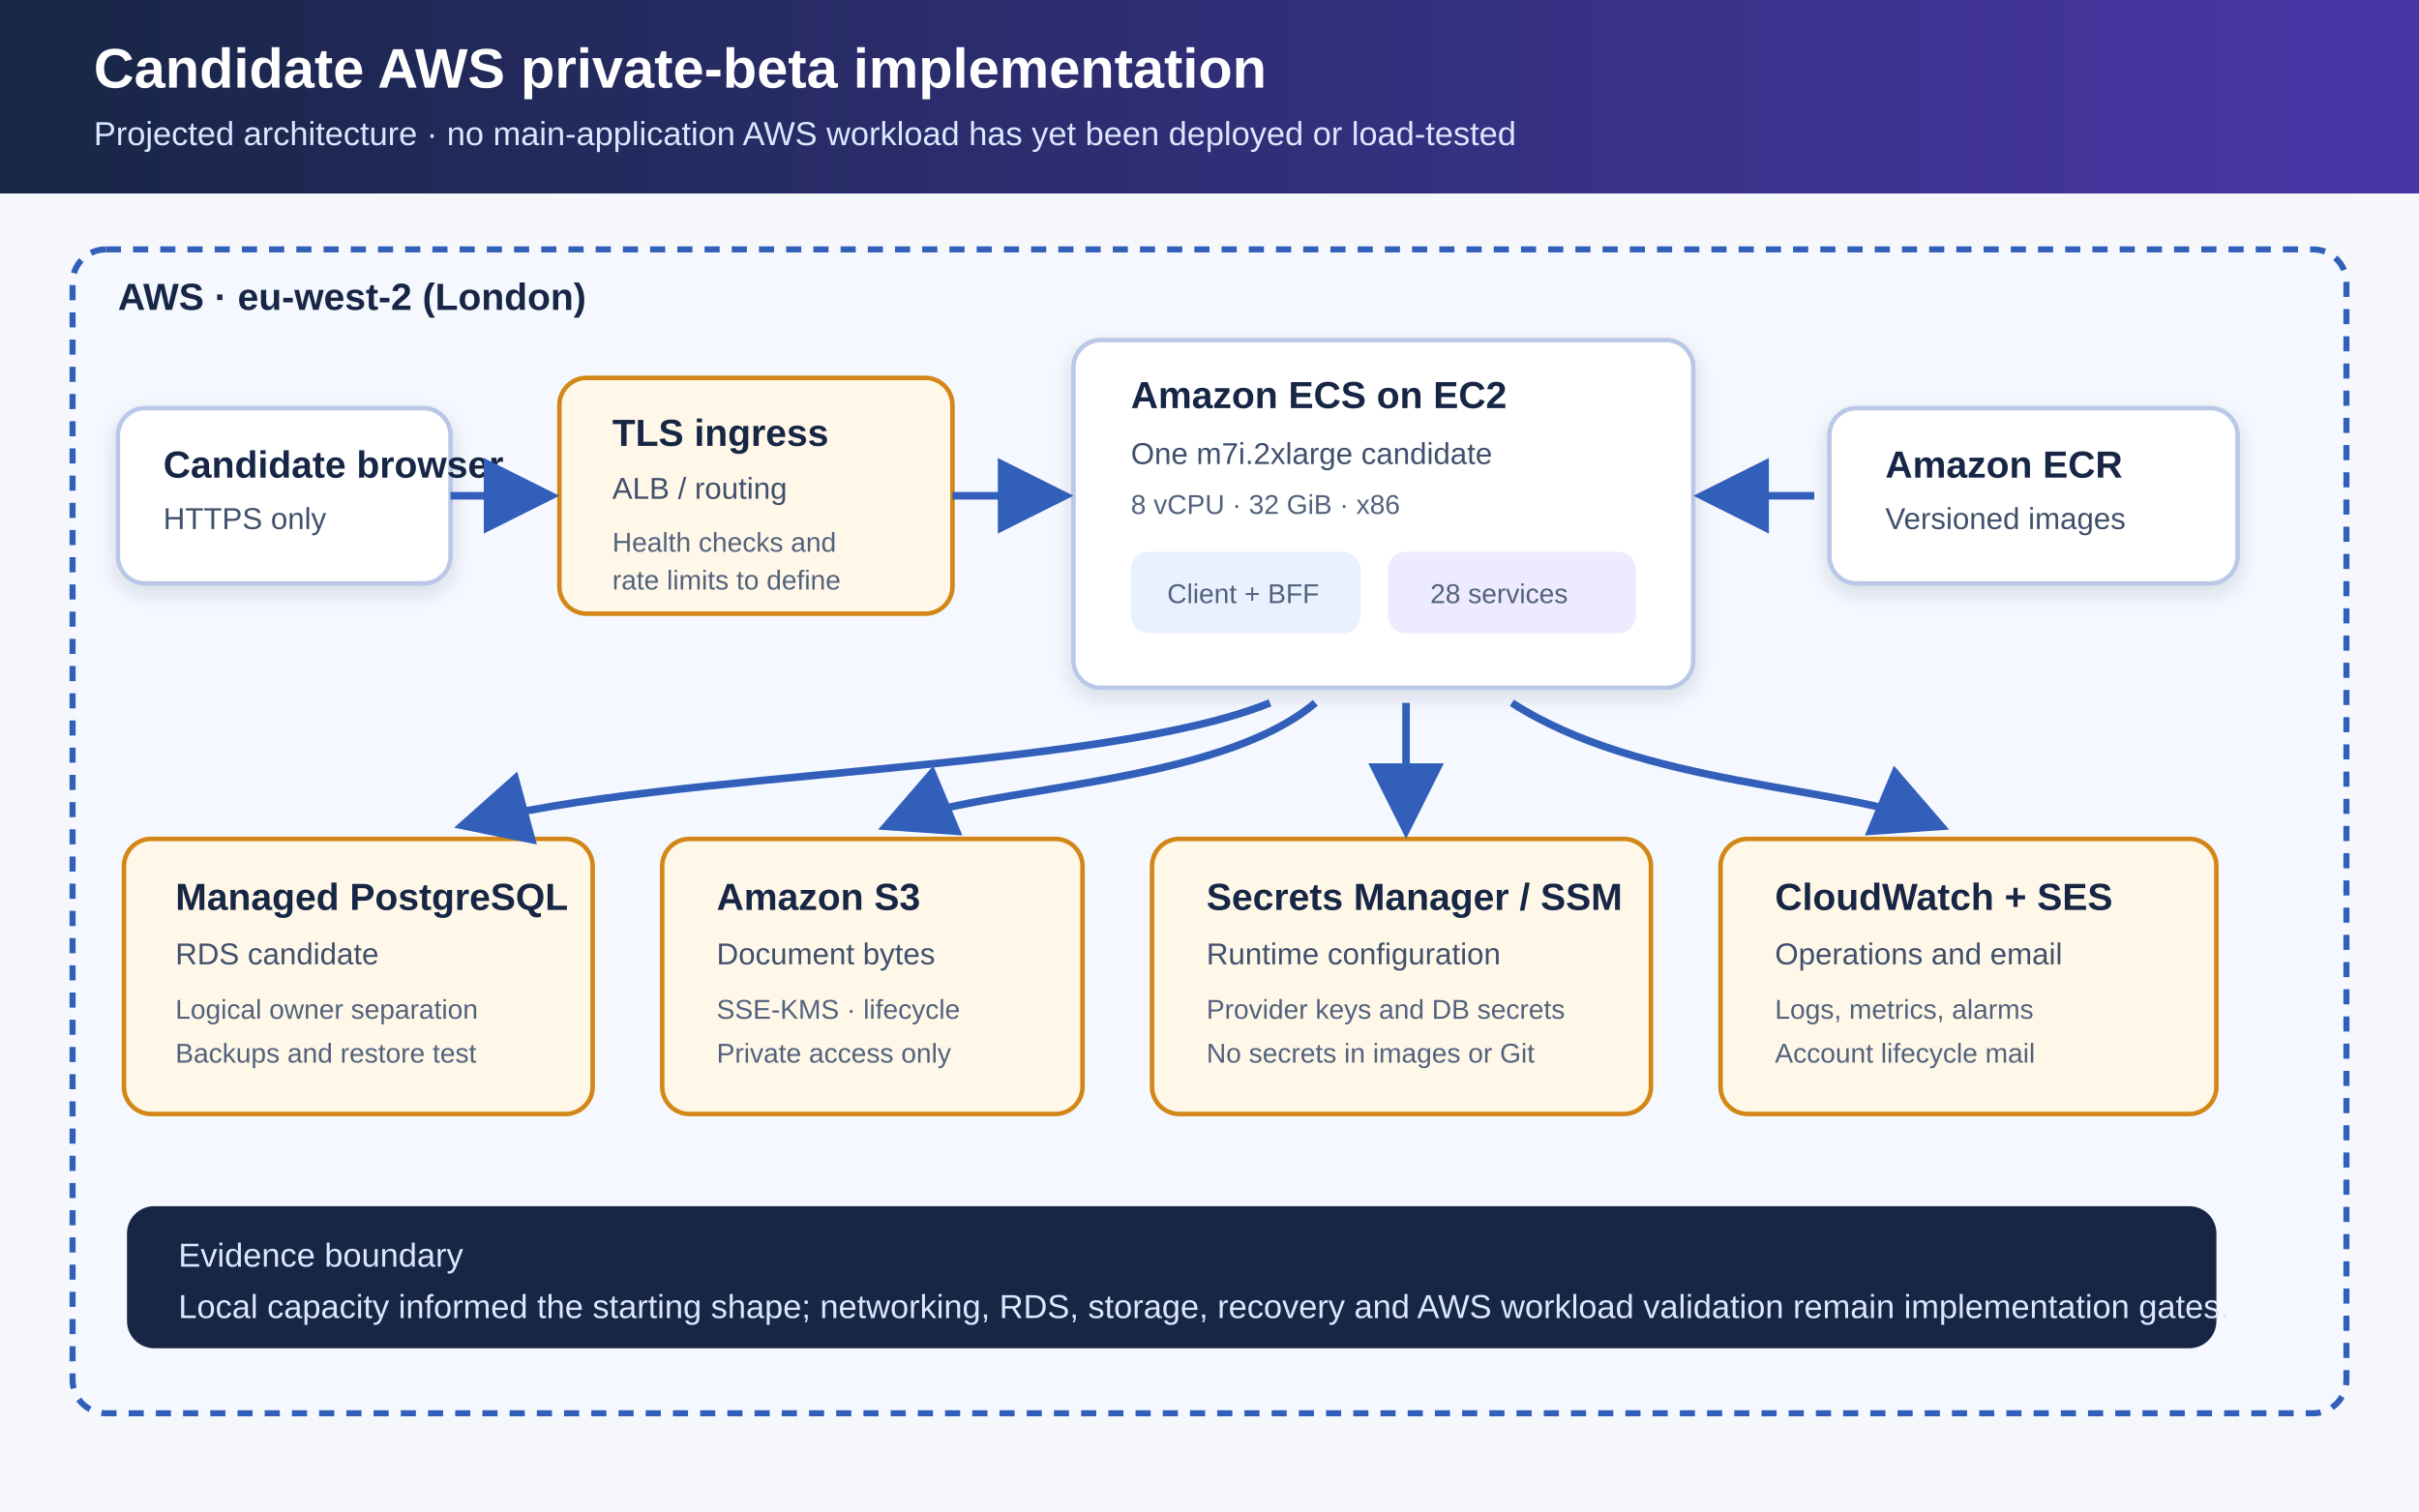
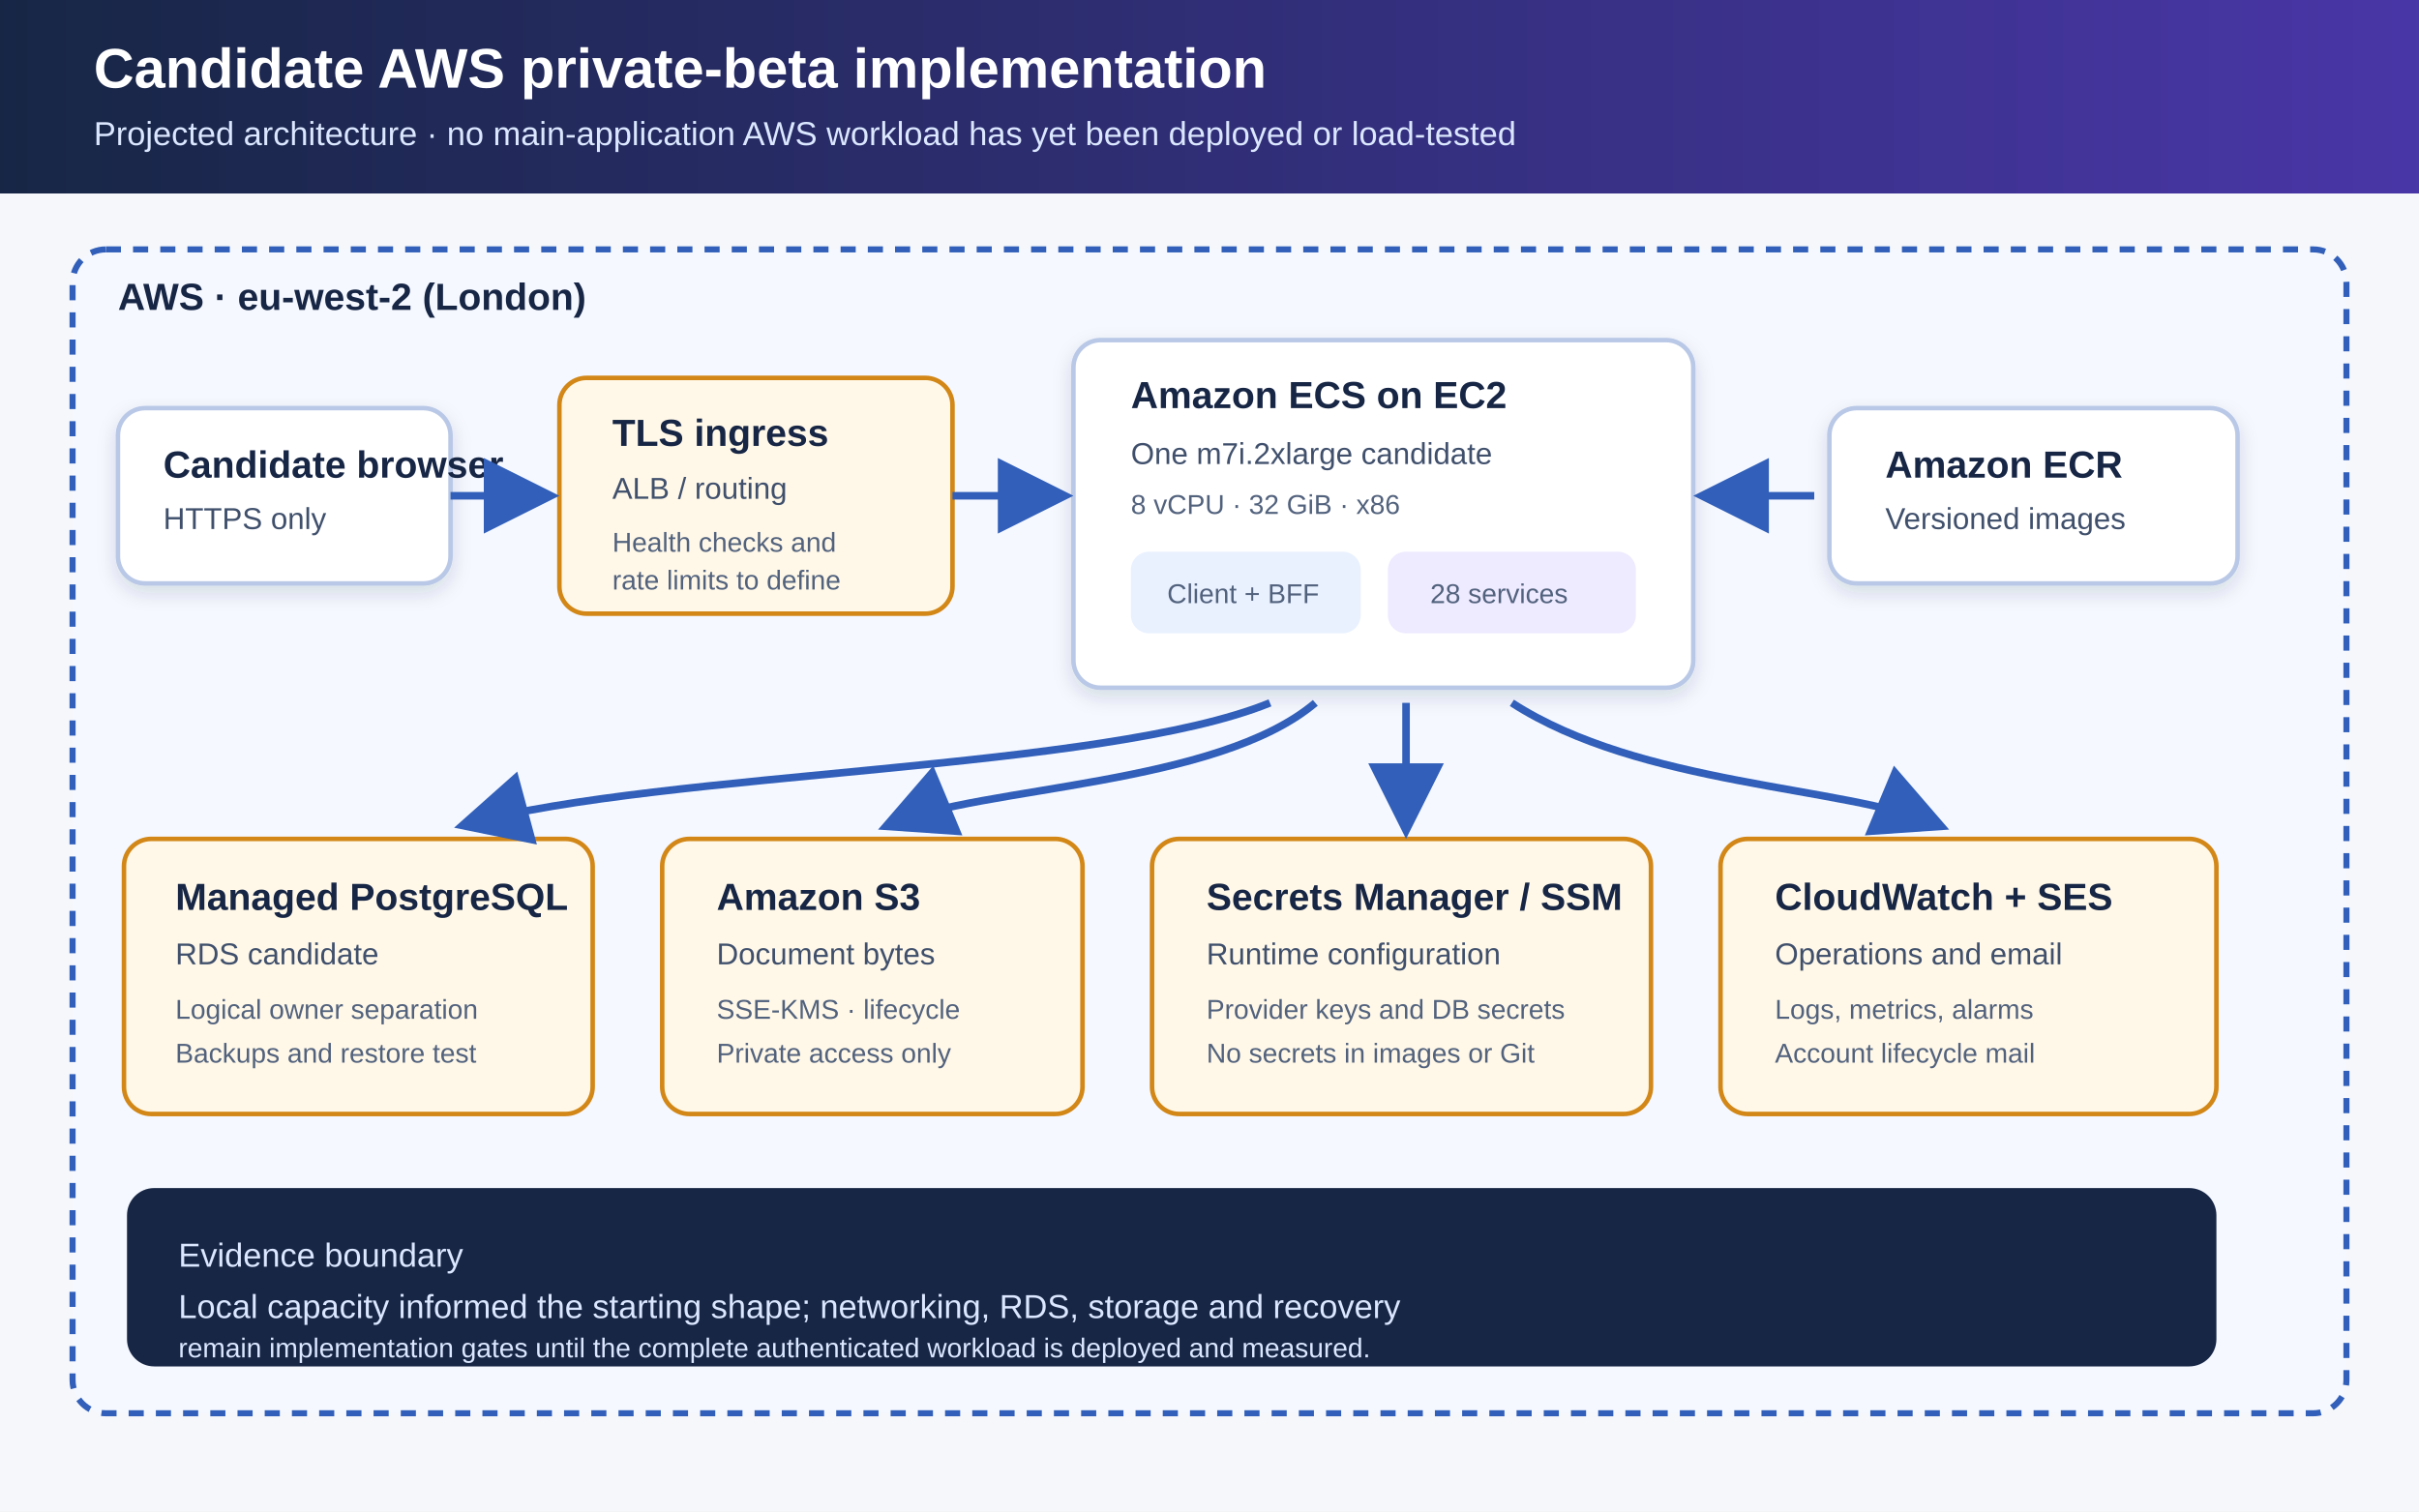
<svg xmlns="http://www.w3.org/2000/svg" width="1600" height="1000" viewBox="0 0 1600 1000" role="img" aria-labelledby="title description">
  <defs>
    <linearGradient id="header" x1="0" x2="1">
      <stop stop-color="#172645" />
      <stop offset="1" stop-color="#4936a7" />
    </linearGradient>
    <marker id="arrow" markerWidth="10" markerHeight="10" refX="8" refY="5" orient="auto">
      <path d="M0,0 L10,5 L0,10 z" fill="#315fb9" />
    </marker>
    <filter id="shadow" x="-10%" y="-10%" width="120%" height="130%">
      <feDropShadow dx="0" dy="5" stdDeviation="6" flood-color="#172645" flood-opacity=".14" />
    </filter>
    <style>
      .title{font:700 37px Arial,sans-serif;fill:white}.sub{font:22px Arial,sans-serif;fill:#dbe7ff}.label{font:700 25px Arial,sans-serif;fill:#172645}.copy{font:20px Arial,sans-serif;fill:#40506c}.small{font:18px Arial,sans-serif;fill:#52627d}.box{fill:white;stroke:#b9c8e6;stroke-width:3;rx:18;filter:url(#shadow)}.aws{fill:#f5f8ff;stroke:#315fb9;stroke-width:4;stroke-dasharray:10 8;rx:22}.planned{fill:#fff8e8;stroke:#d28717;stroke-width:3;rx:18}.arrow{fill:none;stroke:#315fb9;stroke-width:5;marker-end:url(#arrow)}
    </style>
  </defs>
  <rect width="1600" height="1000" fill="#f5f7fb" />
  <rect width="1600" height="128" fill="url(#header)" />
  <text x="62" y="58" class="title">Candidate AWS private-beta implementation</text>
  <text x="62" y="96" class="sub">Projected architecture · no main-application AWS workload has yet been deployed or load-tested</text>
  <rect x="48" y="165" width="1504" height="770" class="aws" />
  <text x="78" y="205" class="label">AWS · eu-west-2 (London)</text>
  <rect x="78" y="270" width="220" height="116" class="box" />
  <text x="108" y="316" class="label">Candidate browser</text>
  <text x="108" y="350" class="copy">HTTPS only</text>
  <rect x="370" y="250" width="260" height="156" class="planned" />
  <text x="405" y="295" class="label">TLS ingress</text>
  <text x="405" y="330" class="copy">ALB / routing</text>
  <text x="405" y="365" class="small">Health checks and</text>
  <text x="405" y="390" class="small">rate limits to define</text>
  <rect x="710" y="225" width="410" height="230" class="box" />
  <text x="748" y="270" class="label">Amazon ECS on EC2</text>
  <text x="748" y="307" class="copy">One m7i.2xlarge candidate</text>
  <text x="748" y="340" class="small">8 vCPU · 32 GiB · x86</text>
  <rect x="748" y="365" width="152" height="54" rx="12" fill="#e9f1ff" />
  <text x="772" y="399" class="small">Client + BFF</text>
  <rect x="918" y="365" width="164" height="54" rx="12" fill="#eeeaff" />
  <text x="946" y="399" class="small">28 services</text>
  <rect x="1210" y="270" width="270" height="116" class="box" />
  <text x="1247" y="316" class="label">Amazon ECR</text>
  <text x="1247" y="350" class="copy">Versioned images</text>
  <path d="M298 328 H360" class="arrow" />
  <path d="M630 328 H700" class="arrow" />
  <path d="M1200 328 H1130" class="arrow" />
  <rect x="82" y="555" width="310" height="182" class="planned" />
  <text x="116" y="602" class="label">Managed PostgreSQL</text>
  <text x="116" y="638" class="copy">RDS candidate</text>
  <text x="116" y="674" class="small">Logical owner separation</text>
  <text x="116" y="703" class="small">Backups and restore test</text>
  <rect x="438" y="555" width="278" height="182" class="planned" />
  <text x="474" y="602" class="label">Amazon S3</text>
  <text x="474" y="638" class="copy">Document bytes</text>
  <text x="474" y="674" class="small">SSE-KMS · lifecycle</text>
  <text x="474" y="703" class="small">Private access only</text>
  <rect x="762" y="555" width="330" height="182" class="planned" />
  <text x="798" y="602" class="label">Secrets Manager / SSM</text>
  <text x="798" y="638" class="copy">Runtime configuration</text>
  <text x="798" y="674" class="small">Provider keys and DB secrets</text>
  <text x="798" y="703" class="small">No secrets in images or Git</text>
  <rect x="1138" y="555" width="328" height="182" class="planned" />
  <text x="1174" y="602" class="label">CloudWatch + SES</text>
  <text x="1174" y="638" class="copy">Operations and email</text>
  <text x="1174" y="674" class="small">Logs, metrics, alarms</text>
  <text x="1174" y="703" class="small">Account lifecycle mail</text>
  <path d="M840 465 C730 510 440 510 310 545" class="arrow" />
  <path d="M870 465 C805 520 650 520 590 545" class="arrow" />
  <path d="M930 465 V545" class="arrow" />
  <path d="M1000 465 C1085 520 1220 520 1280 545" class="arrow" />
-   <rect x="84" y="798" width="1382" height="94" rx="18" fill="#172645" />
+   <rect x="84" y="786" width="1382" height="118" rx="18" fill="#172645" />
  <text x="118" y="838" class="sub">Evidence boundary</text>
-   <text x="118" y="872" class="sub">Local capacity informed the starting shape; networking, RDS, storage, recovery and AWS workload validation remain implementation gates.</text>
+   <text x="118" y="872" class="sub">Local capacity informed the starting shape; networking, RDS, storage and recovery</text>
+   <text x="118" y="898" font-family="Arial,sans-serif" font-size="18" fill="#dbe7ff">remain implementation gates until the complete authenticated workload is deployed and measured.</text>
</svg>
